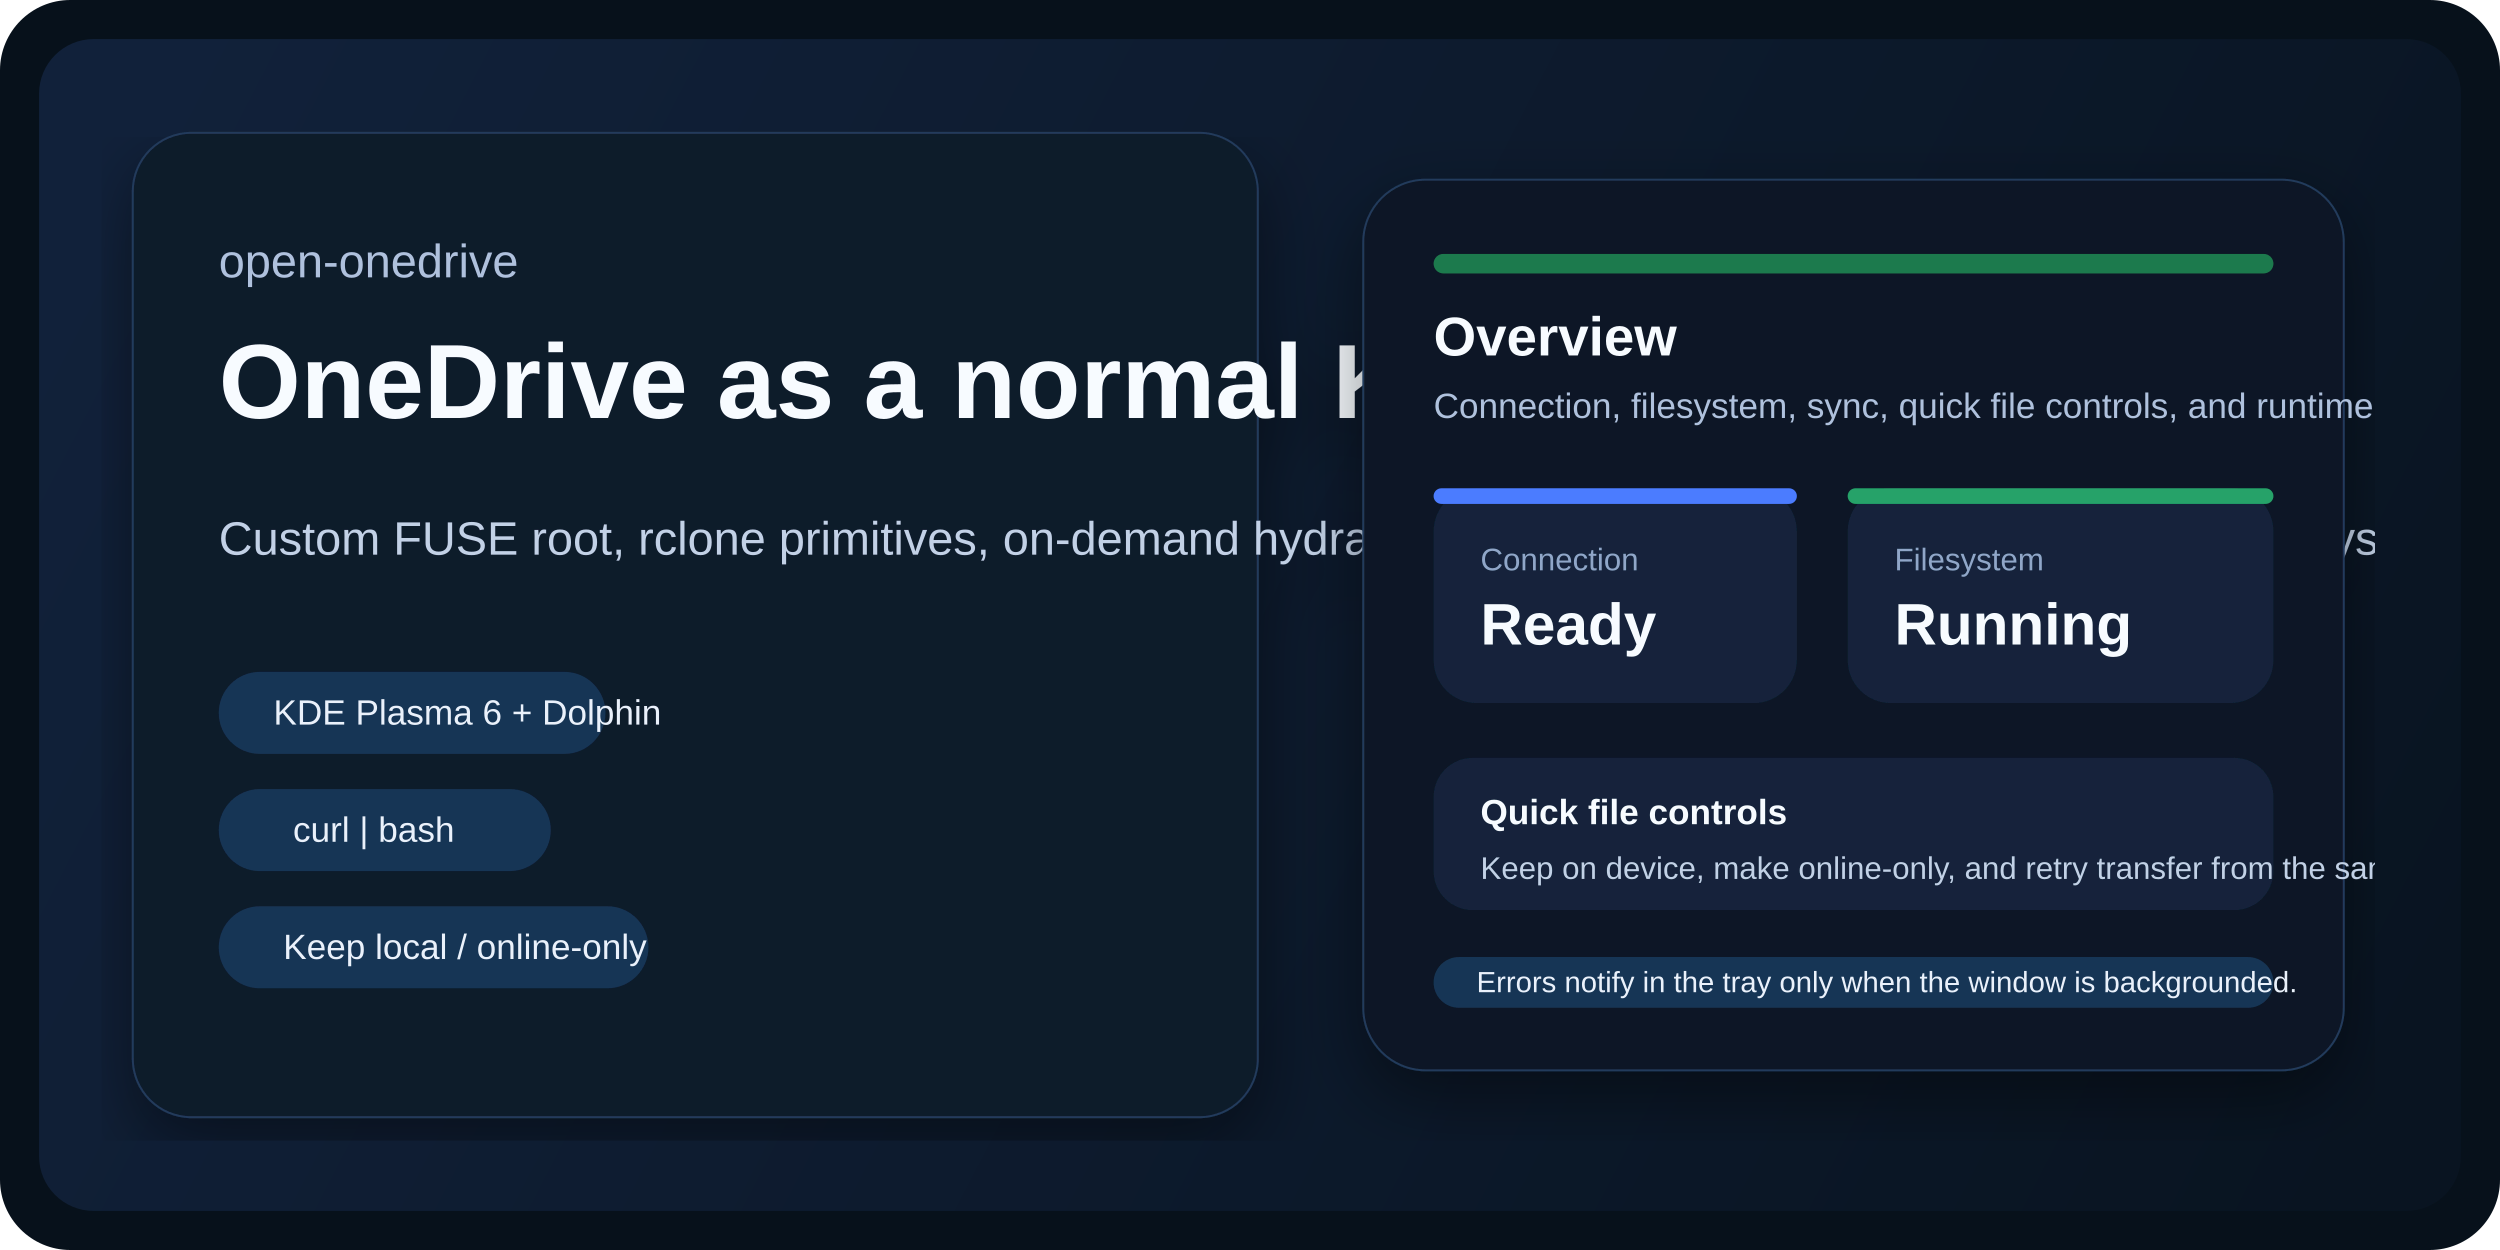
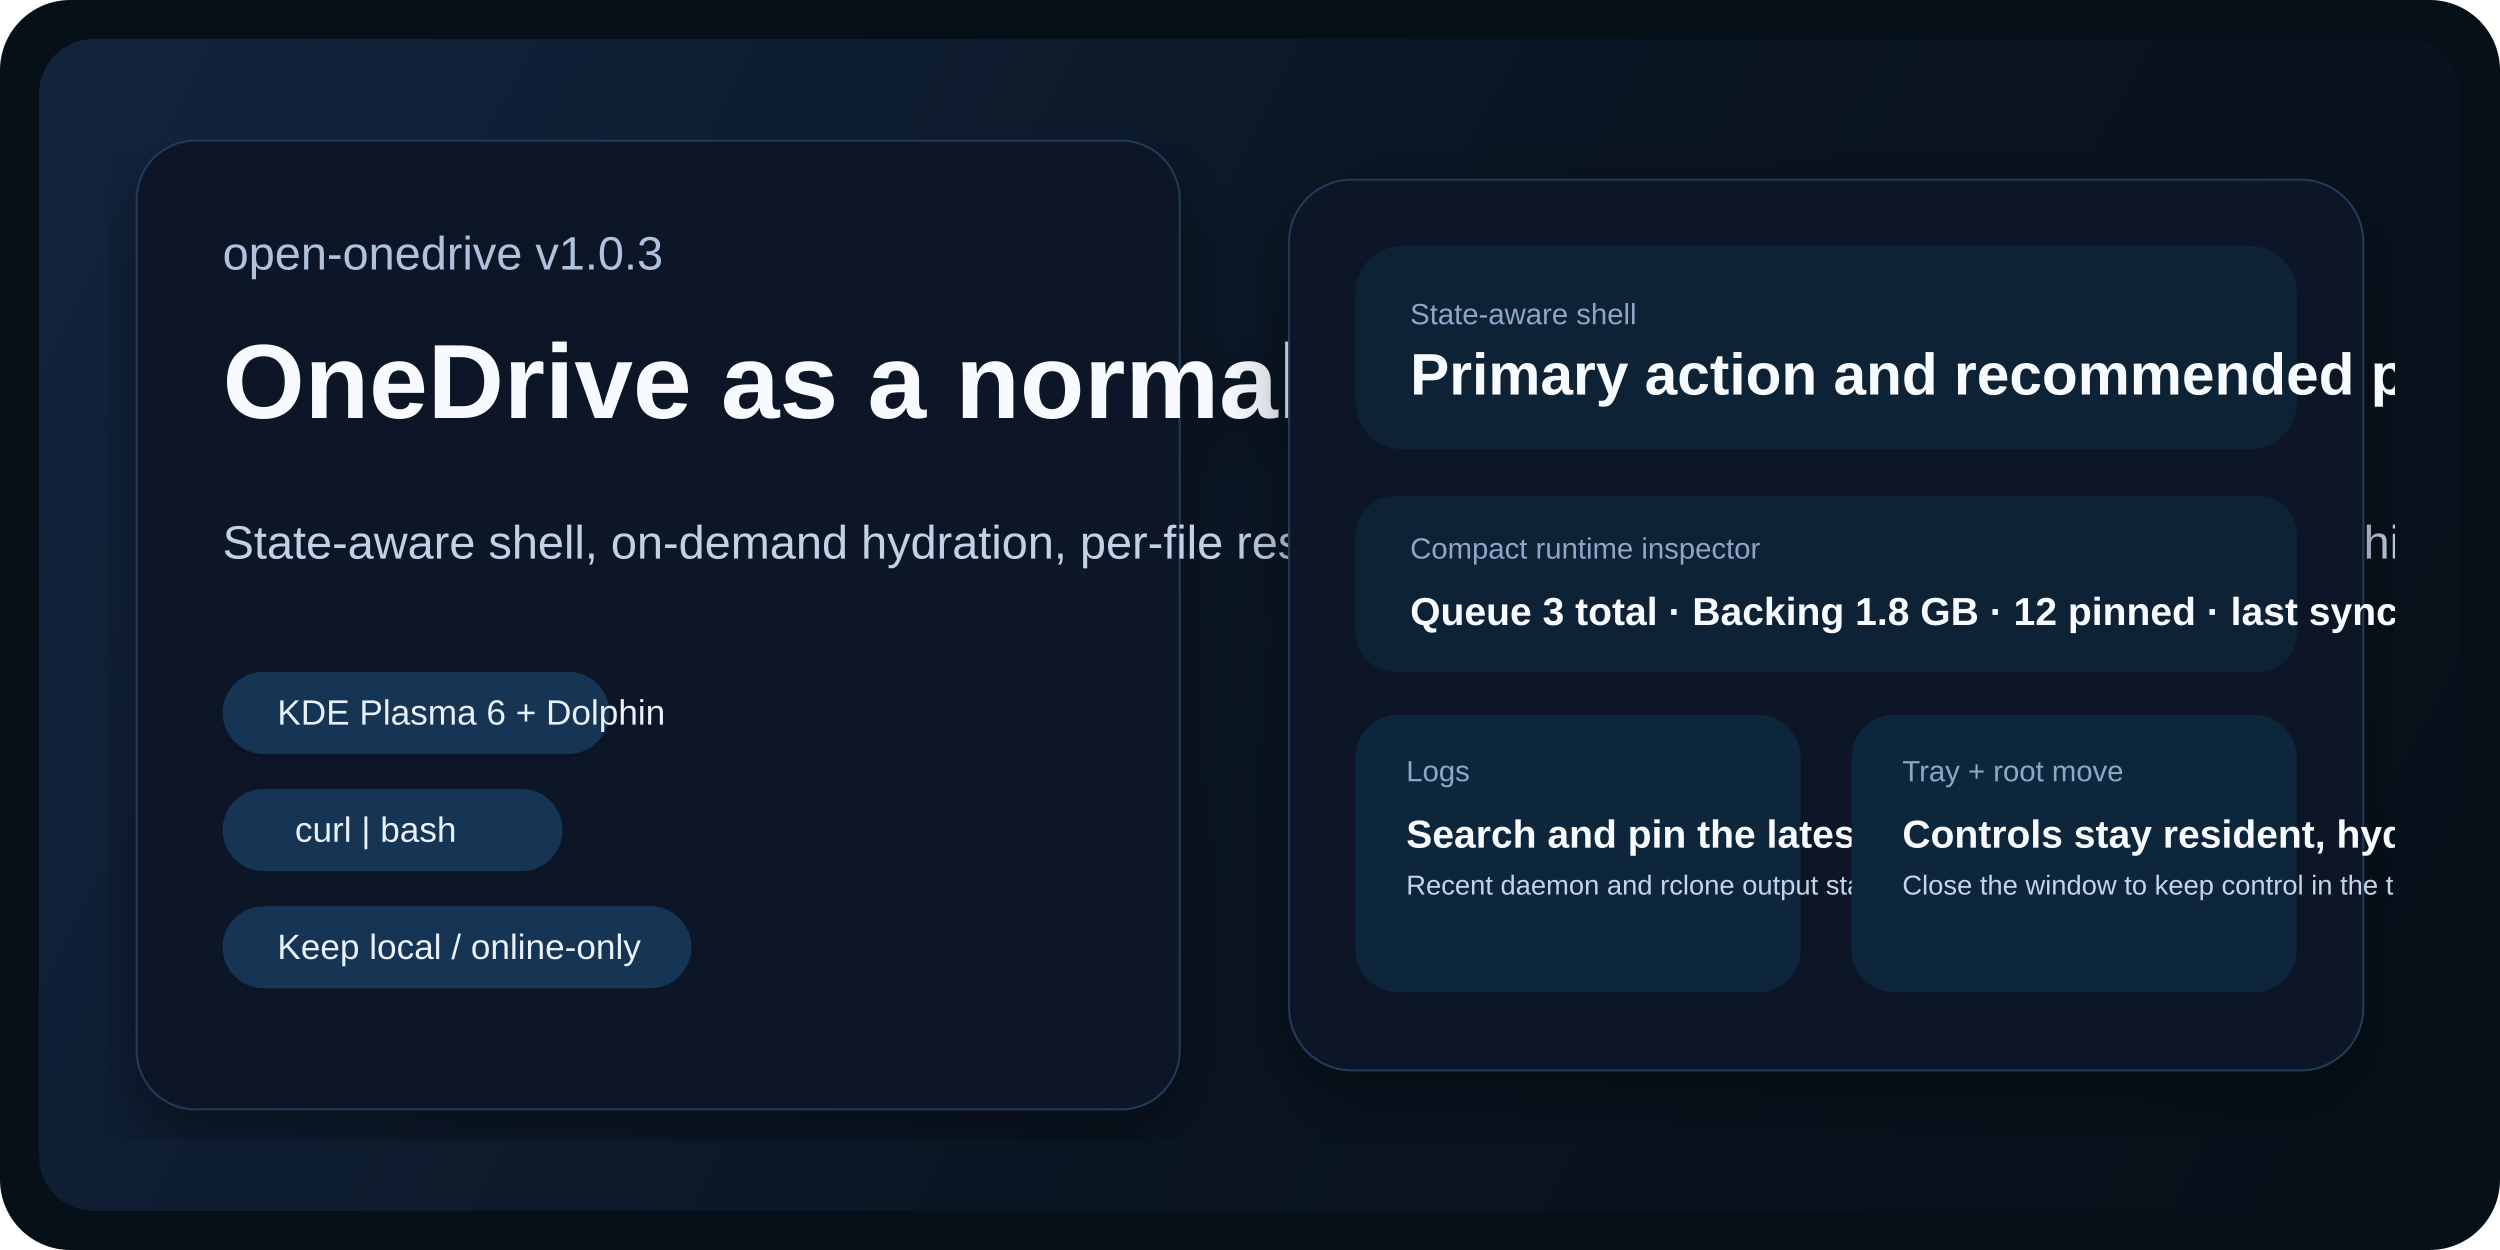
<svg xmlns="http://www.w3.org/2000/svg" width="1280" height="640" viewBox="0 0 1280 640" fill="none">
-   <rect width="1280" height="640" rx="36" fill="#07111B" />
+   <rect width="1280" height="640" rx="36" fill="#061019" />
  <rect x="20" y="20" width="1240" height="600" rx="28" fill="url(#bg)" />
  <g filter="url(#shadow)">
-     <rect x="68" y="68" width="576" height="504" rx="30" fill="#0E1B2C" stroke="#243B5B" />
-     <text x="112" y="142" fill="#AFC1DD" font-family="Arial, sans-serif" font-size="24">open-onedrive</text>
-     <text x="112" y="214" fill="#F7FBFF" font-family="Arial, sans-serif" font-size="54" font-weight="700">OneDrive as a normal KDE folder.</text>
-     <text x="112" y="284" fill="#C2D1E6" font-family="Arial, sans-serif" font-size="24">Custom FUSE root, rclone primitives, on-demand hydration, per-file residency controls, Dolphin overlays, tray, and recovery-aware logs.</text>
-     <rect x="112" y="344" width="198" height="42" rx="21" fill="#153454" />
-     <text x="140" y="371" fill="#EAF1FB" font-family="Arial, sans-serif" font-size="18">KDE Plasma 6 + Dolphin</text>
-     <rect x="112" y="404" width="170" height="42" rx="21" fill="#153454" />
-     <text x="150" y="431" fill="#EAF1FB" font-family="Arial, sans-serif" font-size="18">curl | bash</text>
-     <rect x="112" y="464" width="220" height="42" rx="21" fill="#153454" />
-     <text x="145" y="491" fill="#EAF1FB" font-family="Arial, sans-serif" font-size="18">Keep local / online-only</text>
+     <rect x="70" y="72" width="534" height="496" rx="30" fill="#0D1826" stroke="#233A5A" />
+     <text x="114" y="138" fill="#AFC1DD" font-family="Arial, sans-serif" font-size="24">open-onedrive v1.0.3</text>
+     <text x="114" y="214" fill="#F7FBFF" font-family="Arial, sans-serif" font-size="54" font-weight="700">OneDrive as a normal KDE folder.</text>
+     <text x="114" y="286" fill="#C2D1E6" font-family="Arial, sans-serif" font-size="24">State-aware shell, on-demand hydration, per-file residency, searchable logs, tray persistence, and safe hidden-cache moves between visible roots.</text>
+     <rect x="114" y="344" width="198" height="42" rx="21" fill="#153454" />
+     <text x="142" y="371" fill="#EAF1FB" font-family="Arial, sans-serif" font-size="18">KDE Plasma 6 + Dolphin</text>
+     <rect x="114" y="404" width="174" height="42" rx="21" fill="#153454" />
+     <text x="151" y="431" fill="#EAF1FB" font-family="Arial, sans-serif" font-size="18">curl | bash</text>
+     <rect x="114" y="464" width="240" height="42" rx="21" fill="#153454" />
+     <text x="142" y="491" fill="#EAF1FB" font-family="Arial, sans-serif" font-size="18">Keep local / online-only</text>
  </g>
  <g filter="url(#shadow)">
-     <rect x="698" y="92" width="502" height="456" rx="32" fill="#0D1725" stroke="#243B5B" />
-     <rect x="734" y="130" width="430" height="10" rx="5" fill="#1F7A4D" />
-     <text x="734" y="182" fill="#F7FBFF" font-family="Arial, sans-serif" font-size="28" font-weight="700">Overview</text>
-     <text x="734" y="214" fill="#AFC1DD" font-family="Arial, sans-serif" font-size="18">Connection, filesystem, sync, quick file controls, and runtime details stay together.</text>
-     <rect x="734" y="250" width="186" height="110" rx="22" fill="#12233A" />
-     <rect x="734" y="250" width="186" height="8" rx="4" fill="#4B7CFF" />
-     <text x="758" y="292" fill="#90A6C8" font-family="Arial, sans-serif" font-size="16">Connection</text>
-     <text x="758" y="330" fill="#F7FBFF" font-family="Arial, sans-serif" font-size="30" font-weight="700">Ready</text>
-     <rect x="946" y="250" width="218" height="110" rx="22" fill="#12233A" />
-     <rect x="946" y="250" width="218" height="8" rx="4" fill="#26A269" />
-     <text x="970" y="292" fill="#90A6C8" font-family="Arial, sans-serif" font-size="16">Filesystem</text>
-     <text x="970" y="330" fill="#F7FBFF" font-family="Arial, sans-serif" font-size="30" font-weight="700">Running</text>
-     <rect x="734" y="388" width="430" height="78" rx="20" fill="#12233A" />
-     <text x="758" y="422" fill="#F7FBFF" font-family="Arial, sans-serif" font-size="18" font-weight="700">Quick file controls</text>
-     <text x="758" y="450" fill="#C2D1E6" font-family="Arial, sans-serif" font-size="16">Keep on device, make online-only, and retry transfer from the same surface.</text>
-     <rect x="734" y="490" width="430" height="26" rx="13" fill="#153454" />
-     <text x="756" y="508" fill="#EAF1FB" font-family="Arial, sans-serif" font-size="15">Errors notify in the tray only when the window is backgrounded.</text>
+     <rect x="660" y="92" width="550" height="456" rx="32" fill="#0D1725" stroke="#243B5B" />
+     <rect x="694" y="126" width="482" height="104" rx="24" fill="#102234" />
+     <text x="722" y="166" fill="#8EA6C8" font-family="Arial, sans-serif" font-size="15">State-aware shell</text>
+     <text x="722" y="202" fill="#F7FBFF" font-family="Arial, sans-serif" font-size="30" font-weight="700">Primary action and recommended page shift with daemon status.</text>
+     <rect x="694" y="254" width="482" height="90" rx="20" fill="#0F2134" />
+     <text x="722" y="286" fill="#8EA6C8" font-family="Arial, sans-serif" font-size="15">Compact runtime inspector</text>
+     <text x="722" y="320" fill="#F7FBFF" font-family="Arial, sans-serif" font-size="20" font-weight="700">Queue 3 total · Backing 1.8 GB · 12 pinned · last sync 14:26</text>
+     <rect x="694" y="366" width="228" height="142" rx="22" fill="#11263A" />
+     <text x="720" y="400" fill="#8EA6C8" font-family="Arial, sans-serif" font-size="15">Logs</text>
+     <text x="720" y="434" fill="#F7FBFF" font-family="Arial, sans-serif" font-size="20" font-weight="700">Search and pin the latest issue</text>
+     <text x="720" y="458" fill="#C4D4EA" font-family="Arial, sans-serif" font-size="14">Recent daemon and rclone output stays close to retry and repair flows.</text>
+     <rect x="948" y="366" width="228" height="142" rx="22" fill="#11263A" />
+     <text x="974" y="400" fill="#8EA6C8" font-family="Arial, sans-serif" font-size="15">Tray + root move</text>
+     <text x="974" y="434" fill="#F7FBFF" font-family="Arial, sans-serif" font-size="20" font-weight="700">Controls stay resident, hydrated bytes move safely.</text>
+     <text x="974" y="458" fill="#C4D4EA" font-family="Arial, sans-serif" font-size="14">Close the window to keep control in the tray and carry the hidden cache to a new root when it is safe.</text>
  </g>
  <defs>
-     <linearGradient id="bg" x1="84" y1="30" x2="1204" y2="610" gradientUnits="userSpaceOnUse">
-       <stop stop-color="#11213A" />
-       <stop offset="1" stop-color="#091421" />
+     <linearGradient id="bg" x1="76" y1="26" x2="1196" y2="610" gradientUnits="userSpaceOnUse">
+       <stop stop-color="#12233C" />
+       <stop offset="0.55" stop-color="#0A1522" />
+       <stop offset="1" stop-color="#07111A" />
    </linearGradient>
-     <filter id="shadow" x="52" y="56" width="1164" height="528" filterUnits="userSpaceOnUse" color-interpolation-filters="sRGB">
+     <filter id="shadow" x="54" y="60" width="1172" height="524" filterUnits="userSpaceOnUse" color-interpolation-filters="sRGB">
      <feDropShadow dx="0" dy="14" stdDeviation="18" flood-color="#02060C" flood-opacity="0.42" />
    </filter>
  </defs>
</svg>
